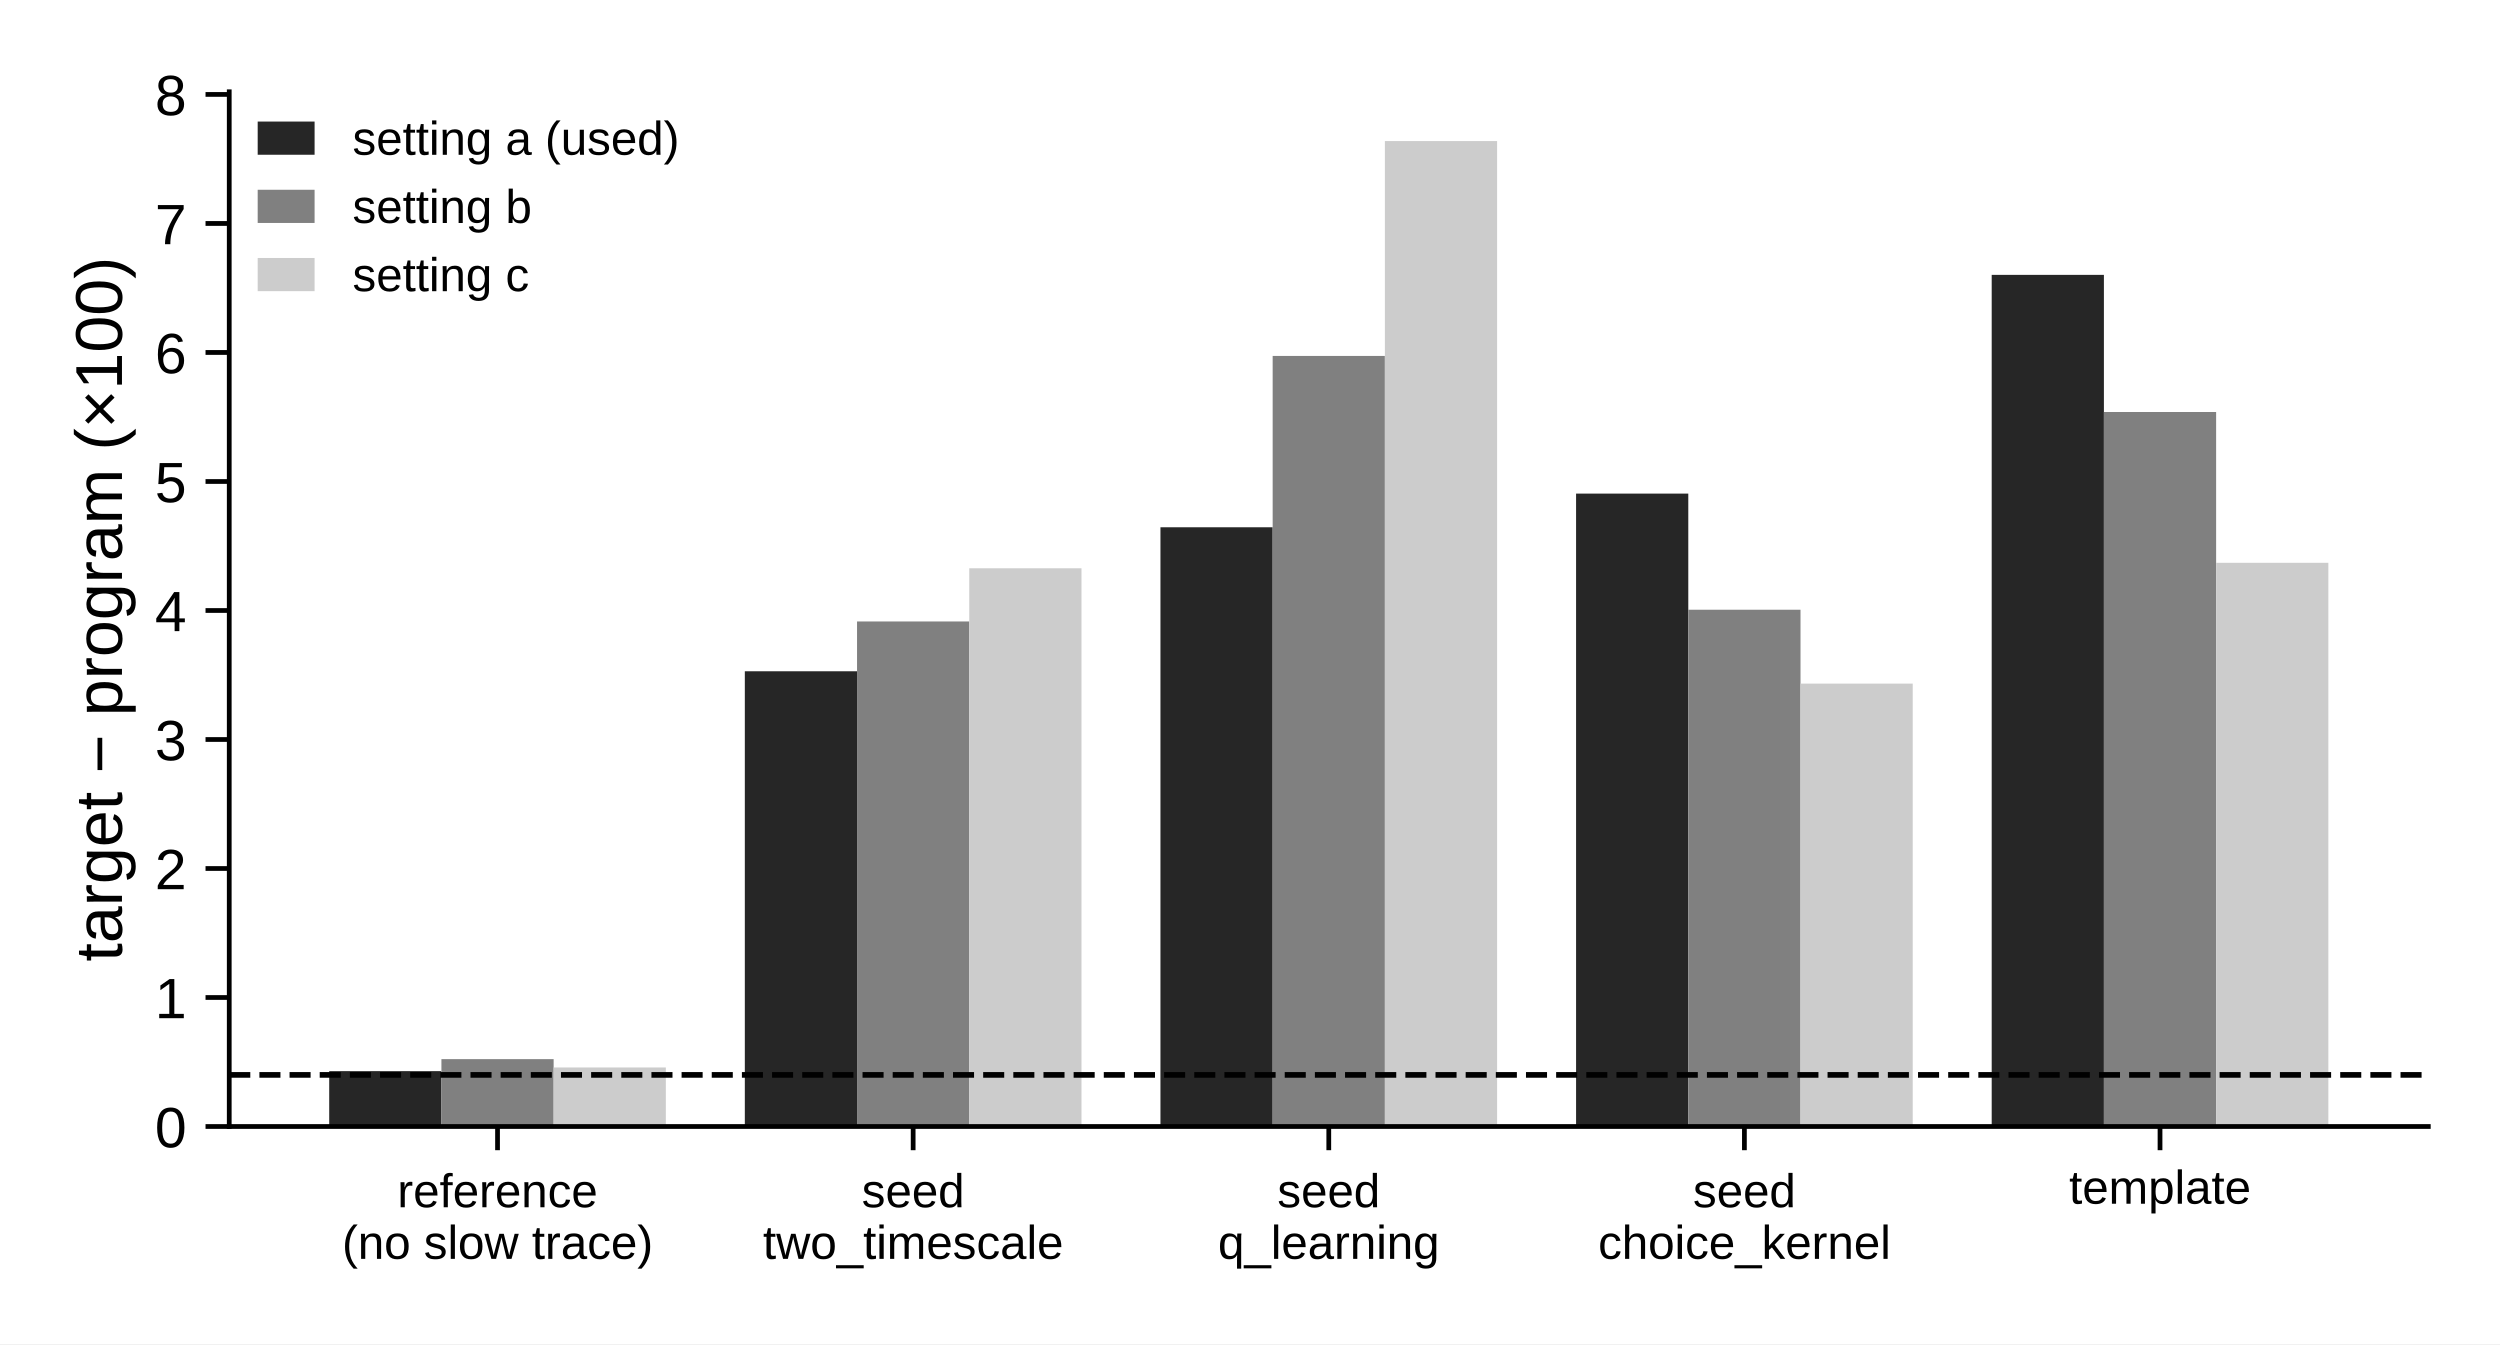
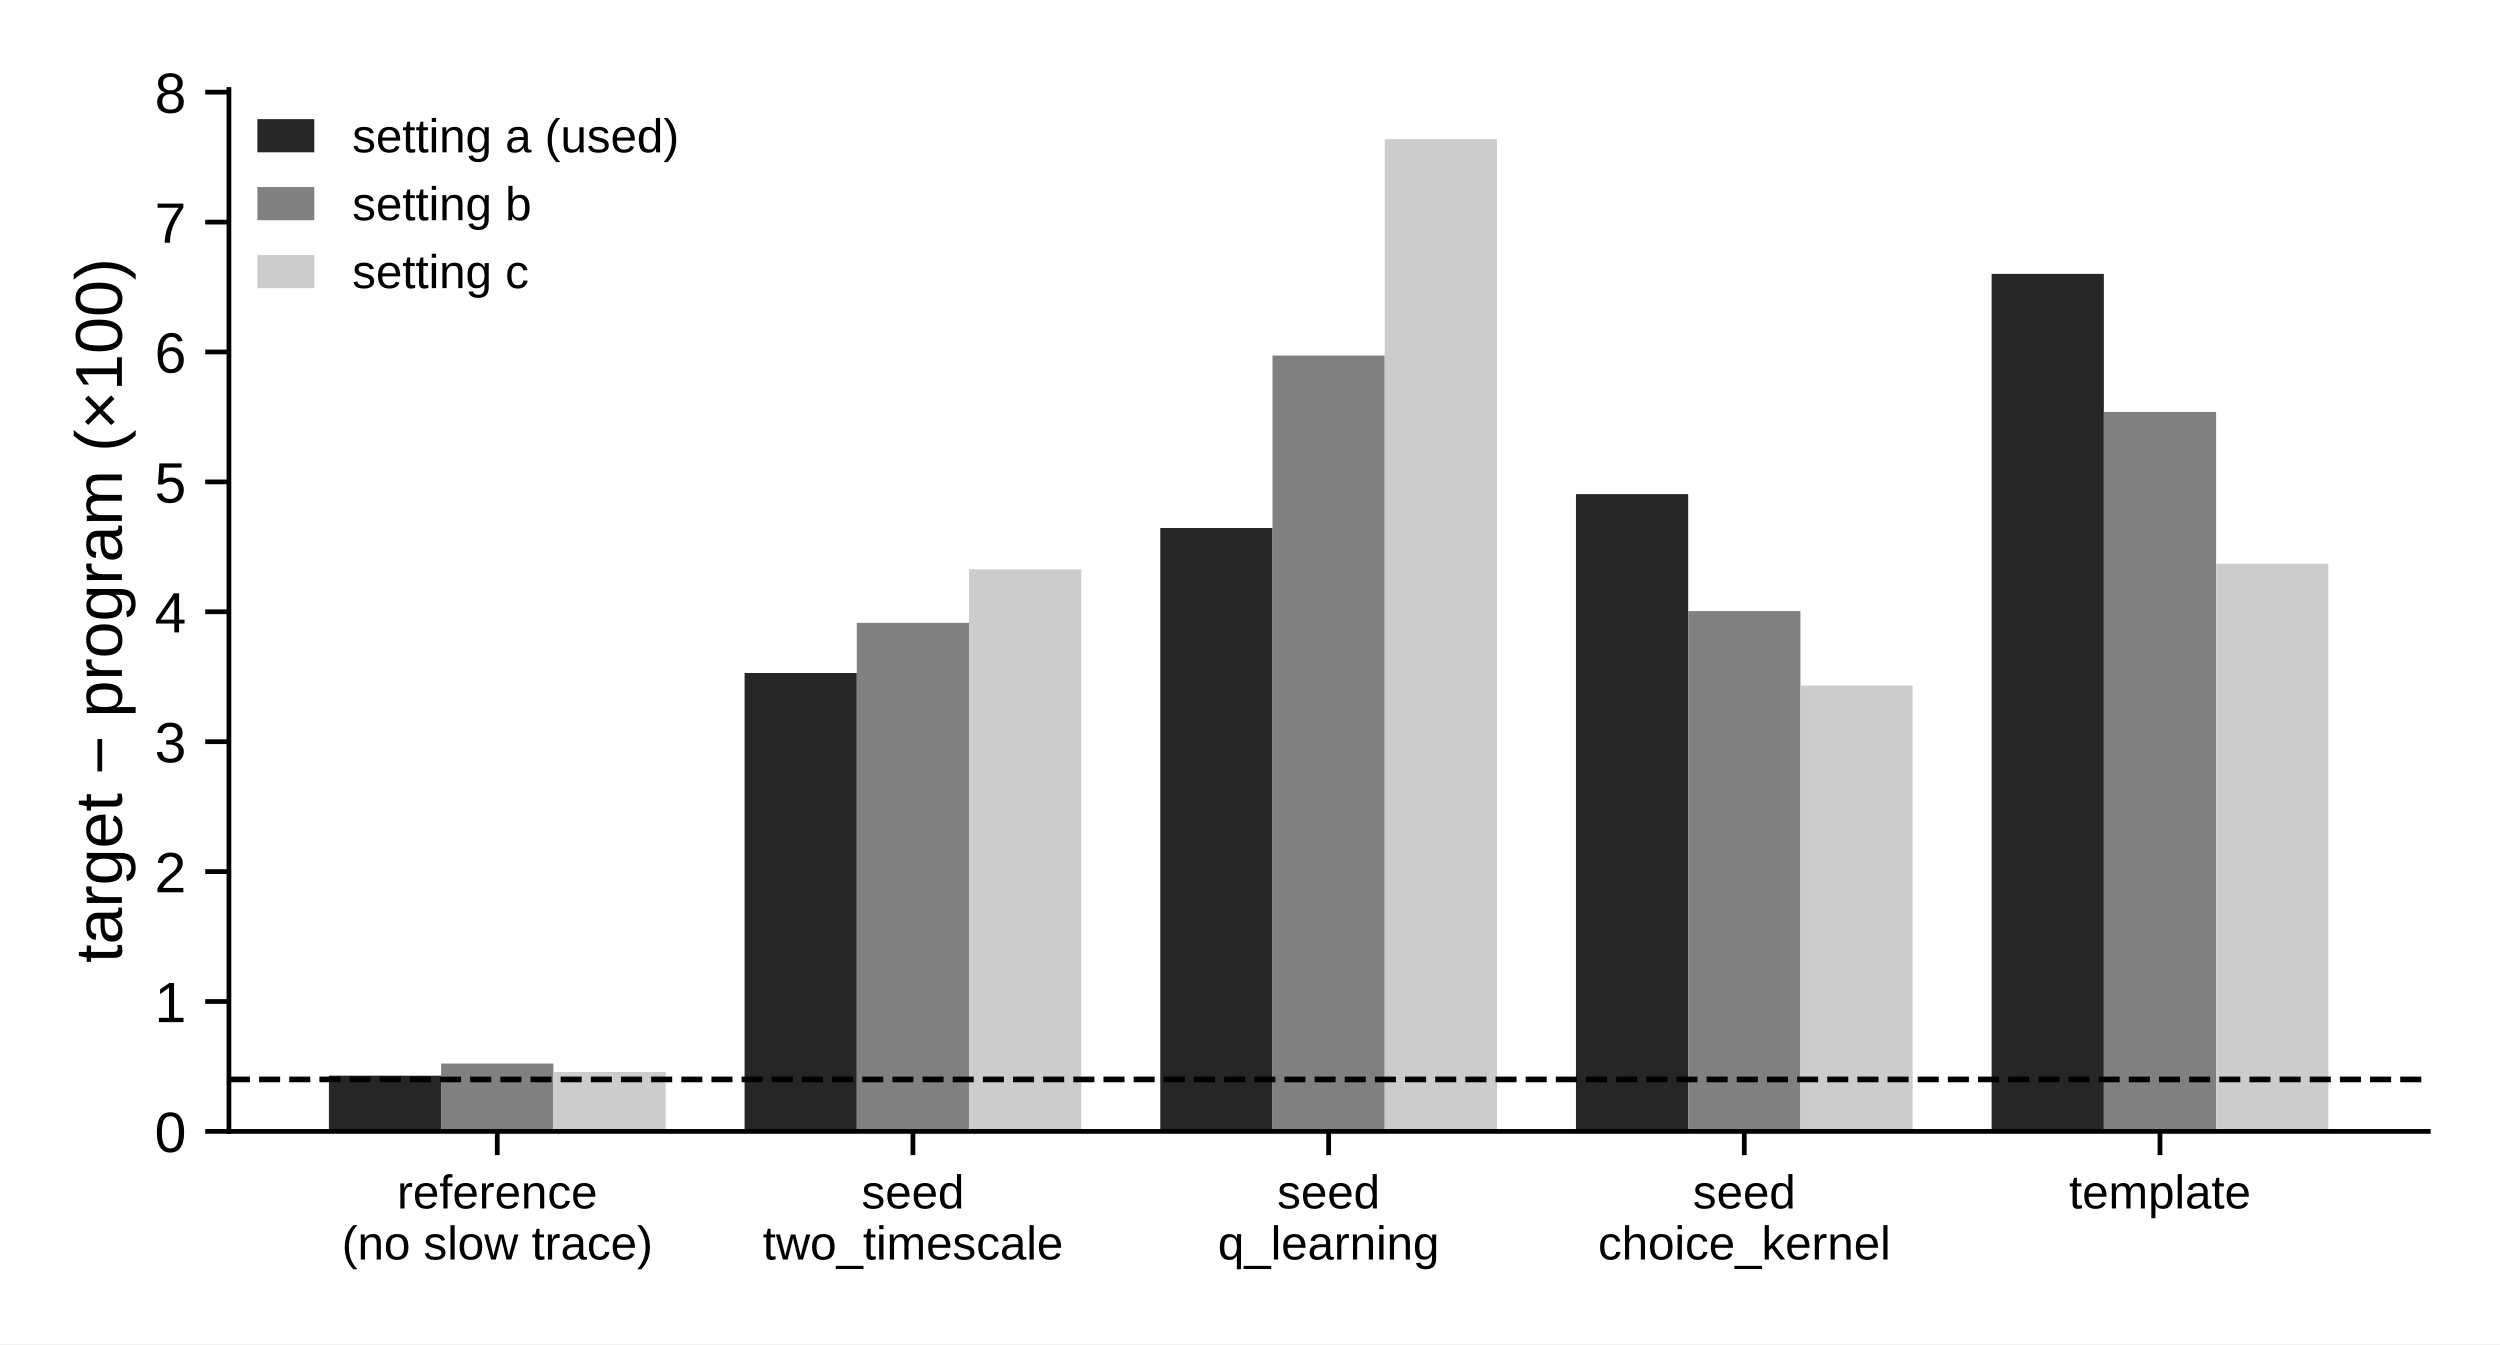
<svg xmlns="http://www.w3.org/2000/svg" xmlns:xlink="http://www.w3.org/1999/xlink" width="263.622pt" height="141.732pt" viewBox="0 0 263.622 141.732" version="1.1">
  <defs>
    <style type="text/css">*{stroke-linejoin: round; stroke-linecap: butt}</style>
  </defs>
  <g id="figure_1">
    <g id="patch_1">
      <path d="M 0 141.732  L 263.622 141.732  L 263.622 0  L 0 0  z " style="fill: #ffffff" />
    </g>
    <g id="axes_1">
      <g id="patch_2">
-         <path d="M 24.173 118.788  L 256.062 118.788  L 256.062 9.678  L 24.173 9.678  z " style="fill: #ffffff" />
+         <path d="M 24.14 119.304  L 256.062 119.304  L 256.062 9.438  L 24.14 9.438  z " style="fill: #ffffff" />
      </g>
      <g id="patch_3">
-         <path d="M 34.714 118.788  L 46.547 118.788  L 46.547 112.951  L 34.714 112.951  z " clip-path="url(#p9b026d9b46)" style="fill: #262626" />
+         <path d="M 34.682 119.304  L 46.517 119.304  L 46.517 113.427  L 34.682 113.427  z " clip-path="url(#p7b771b9504)" style="fill: #262626" />
      </g>
      <g id="patch_4">
-         <path d="M 78.541 118.788  L 90.374 118.788  L 90.374 70.784  L 78.541 70.784  z " clip-path="url(#p9b026d9b46)" style="fill: #262626" />
+         <path d="M 78.515 119.304  L 90.35 119.304  L 90.35 70.967  L 78.515 70.967  z " clip-path="url(#p7b771b9504)" style="fill: #262626" />
      </g>
      <g id="patch_5">
-         <path d="M 122.368 118.788  L 134.201 118.788  L 134.201 55.6  L 122.368 55.6  z " clip-path="url(#p9b026d9b46)" style="fill: #262626" />
+         <path d="M 122.349 119.304  L 134.184 119.304  L 134.184 55.678  L 122.349 55.678  z " clip-path="url(#p7b771b9504)" style="fill: #262626" />
      </g>
      <g id="patch_6">
-         <path d="M 166.195 118.788  L 178.028 118.788  L 178.028 52.051  L 166.195 52.051  z " clip-path="url(#p9b026d9b46)" style="fill: #262626" />
+         <path d="M 166.182 119.304  L 178.017 119.304  L 178.017 52.104  L 166.182 52.104  z " clip-path="url(#p7b771b9504)" style="fill: #262626" />
      </g>
      <g id="patch_7">
-         <path d="M 210.022 118.788  L 221.855 118.788  L 221.855 28.985  L 210.022 28.985  z " clip-path="url(#p9b026d9b46)" style="fill: #262626" />
+         <path d="M 210.015 119.304  L 221.85 119.304  L 221.85 28.878  L 210.015 28.878  z " clip-path="url(#p7b771b9504)" style="fill: #262626" />
      </g>
      <g id="patch_8">
-         <path d="M 46.547 118.788  L 58.38 118.788  L 58.38 111.685  L 46.547 111.685  z " clip-path="url(#p9b026d9b46)" style="fill: #808080" />
+         <path d="M 46.517 119.304  L 58.352 119.304  L 58.352 112.151  L 46.517 112.151  z " clip-path="url(#p7b771b9504)" style="fill: #808080" />
      </g>
      <g id="patch_9">
-         <path d="M 90.374 118.788  L 102.207 118.788  L 102.207 65.535  L 90.374 65.535  z " clip-path="url(#p9b026d9b46)" style="fill: #808080" />
+         <path d="M 90.35 119.304  L 102.185 119.304  L 102.185 65.682  L 90.35 65.682  z " clip-path="url(#p7b771b9504)" style="fill: #808080" />
      </g>
      <g id="patch_10">
-         <path d="M 134.201 118.788  L 146.034 118.788  L 146.034 37.534  L 134.201 37.534  z " clip-path="url(#p9b026d9b46)" style="fill: #808080" />
+         <path d="M 134.184 119.304  L 146.019 119.304  L 146.019 37.487  L 134.184 37.487  z " clip-path="url(#p7b771b9504)" style="fill: #808080" />
      </g>
      <g id="patch_11">
-         <path d="M 178.028 118.788  L 189.861 118.788  L 189.861 64.295  L 178.028 64.295  z " clip-path="url(#p9b026d9b46)" style="fill: #808080" />
+         <path d="M 178.017 119.304  L 189.852 119.304  L 189.852 64.434  L 178.017 64.434  z " clip-path="url(#p7b771b9504)" style="fill: #808080" />
      </g>
      <g id="patch_12">
-         <path d="M 221.855 118.788  L 233.688 118.788  L 233.688 43.446  L 221.855 43.446  z " clip-path="url(#p9b026d9b46)" style="fill: #808080" />
+         <path d="M 221.85 119.304  L 233.685 119.304  L 233.685 43.44  L 221.85 43.44  z " clip-path="url(#p7b771b9504)" style="fill: #808080" />
      </g>
      <g id="patch_13">
-         <path d="M 58.38 118.788  L 70.213 118.788  L 70.213 112.561  L 58.38 112.561  z " clip-path="url(#p9b026d9b46)" style="fill: #cccccc" />
+         <path d="M 58.352 119.304  L 70.187 119.304  L 70.187 113.033  L 58.352 113.033  z " clip-path="url(#p7b771b9504)" style="fill: #cccccc" />
      </g>
      <g id="patch_14">
-         <path d="M 102.207 118.788  L 114.041 118.788  L 114.041 59.926  L 102.207 59.926  z " clip-path="url(#p9b026d9b46)" style="fill: #cccccc" />
+         <path d="M 102.185 119.304  L 114.02 119.304  L 114.02 60.034  L 102.185 60.034  z " clip-path="url(#p7b771b9504)" style="fill: #cccccc" />
      </g>
      <g id="patch_15">
-         <path d="M 146.034 118.788  L 157.868 118.788  L 157.868 14.874  L 146.034 14.874  z " clip-path="url(#p9b026d9b46)" style="fill: #cccccc" />
+         <path d="M 146.019 119.304  L 157.854 119.304  L 157.854 14.67  L 146.019 14.67  z " clip-path="url(#p7b771b9504)" style="fill: #cccccc" />
      </g>
      <g id="patch_16">
-         <path d="M 189.861 118.788  L 201.695 118.788  L 201.695 72.086  L 189.861 72.086  z " clip-path="url(#p9b026d9b46)" style="fill: #cccccc" />
+         <path d="M 189.852 119.304  L 201.687 119.304  L 201.687 72.278  L 189.852 72.278  z " clip-path="url(#p7b771b9504)" style="fill: #cccccc" />
      </g>
      <g id="patch_17">
-         <path d="M 233.688 118.788  L 245.522 118.788  L 245.522 59.344  L 233.688 59.344  z " clip-path="url(#p9b026d9b46)" style="fill: #cccccc" />
+         <path d="M 233.685 119.304  L 245.52 119.304  L 245.52 59.448  L 233.685 59.448  z " clip-path="url(#p7b771b9504)" style="fill: #cccccc" />
      </g>
      <g id="matplotlib.axis_1">
        <g id="xtick_1">
          <g id="line2d_1">
            <defs>
              <path id="md31456fca1" d="M 0 0  L 0 2.5  " style="stroke: #000000; stroke-width: 0.5" />
            </defs>
            <g>
-               <use xlink:href="#md31456fca1" x="52.464" y="118.788" style="stroke: #000000; stroke-width: 0.5" />
+               <use xlink:href="#md31456fca1" x="52.434" y="119.304" style="stroke: #000000; stroke-width: 0.5" />
            </g>
          </g>
          <g id="text_1">
-             <text style="font-size: 5px; font-family: 'Arial', 'Liberation Sans', 'Helvetica', sans-serif" transform="translate(41.90296 127.3034)">reference</text>
-             <text style="font-size: 5px; font-family: 'Arial', 'Liberation Sans', 'Helvetica', sans-serif" transform="translate(36.07053 132.7453)">(no slow trace)</text>
+             <text style="font-size: 5px; font-family: 'Arial', 'Liberation Sans', 'Helvetica', sans-serif" transform="translate(41.87385 127.4277)">reference</text>
+             <text style="font-size: 5px; font-family: 'Arial', 'Liberation Sans', 'Helvetica', sans-serif" transform="translate(36.04143 132.8133)">(no slow trace)</text>
          </g>
        </g>
        <g id="xtick_2">
          <g id="line2d_2">
            <g>
-               <use xlink:href="#md31456fca1" x="96.291" y="118.788" style="stroke: #000000; stroke-width: 0.5" />
+               <use xlink:href="#md31456fca1" x="96.268" y="119.304" style="stroke: #000000; stroke-width: 0.5" />
            </g>
          </g>
          <g id="text_2">
-             <text style="font-size: 5px; font-family: 'Arial', 'Liberation Sans', 'Helvetica', sans-serif" transform="translate(90.86985 127.3034)">seed</text>
-             <text style="font-size: 5px; font-family: 'Arial', 'Liberation Sans', 'Helvetica', sans-serif" transform="translate(80.45149 132.7453)">two_timescale</text>
+             <text style="font-size: 5px; font-family: 'Arial', 'Liberation Sans', 'Helvetica', sans-serif" transform="translate(90.84701 127.4277)">seed</text>
+             <text style="font-size: 5px; font-family: 'Arial', 'Liberation Sans', 'Helvetica', sans-serif" transform="translate(80.42865 132.8133)">two_timescale</text>
          </g>
        </g>
        <g id="xtick_3">
          <g id="line2d_3">
            <g>
-               <use xlink:href="#md31456fca1" x="140.118" y="118.788" style="stroke: #000000; stroke-width: 0.5" />
+               <use xlink:href="#md31456fca1" x="140.101" y="119.304" style="stroke: #000000; stroke-width: 0.5" />
            </g>
          </g>
          <g id="text_3">
-             <text style="font-size: 5px; font-family: 'Arial', 'Liberation Sans', 'Helvetica', sans-serif" transform="translate(134.6969 127.3034)">seed</text>
-             <text style="font-size: 5px; font-family: 'Arial', 'Liberation Sans', 'Helvetica', sans-serif" transform="translate(128.4426 132.7453)">q_learning</text>
+             <text style="font-size: 5px; font-family: 'Arial', 'Liberation Sans', 'Helvetica', sans-serif" transform="translate(134.6803 127.4277)">seed</text>
+             <text style="font-size: 5px; font-family: 'Arial', 'Liberation Sans', 'Helvetica', sans-serif" transform="translate(128.426 132.8133)">q_learning</text>
          </g>
        </g>
        <g id="xtick_4">
          <g id="line2d_4">
            <g>
-               <use xlink:href="#md31456fca1" x="183.945" y="118.788" style="stroke: #000000; stroke-width: 0.5" />
+               <use xlink:href="#md31456fca1" x="183.934" y="119.304" style="stroke: #000000; stroke-width: 0.5" />
            </g>
          </g>
          <g id="text_4">
-             <text style="font-size: 5px; font-family: 'Arial', 'Liberation Sans', 'Helvetica', sans-serif" transform="translate(178.5239 127.3034)">seed</text>
-             <text style="font-size: 5px; font-family: 'Arial', 'Liberation Sans', 'Helvetica', sans-serif" transform="translate(168.5196 132.7453)">choice_kernel</text>
+             <text style="font-size: 5px; font-family: 'Arial', 'Liberation Sans', 'Helvetica', sans-serif" transform="translate(178.5136 127.4277)">seed</text>
+             <text style="font-size: 5px; font-family: 'Arial', 'Liberation Sans', 'Helvetica', sans-serif" transform="translate(168.5093 132.8133)">choice_kernel</text>
          </g>
        </g>
        <g id="xtick_5">
          <g id="line2d_5">
            <g>
-               <use xlink:href="#md31456fca1" x="227.772" y="118.788" style="stroke: #000000; stroke-width: 0.5" />
+               <use xlink:href="#md31456fca1" x="227.768" y="119.304" style="stroke: #000000; stroke-width: 0.5" />
            </g>
          </g>
          <g id="text_5">
-             <text style="font-size: 5px; font-family: 'Arial', 'Liberation Sans', 'Helvetica', sans-serif; text-anchor: middle" x="227.772" y="126.929" transform="rotate(-0 227.7717 126.9286)">template</text>
+             <text style="font-size: 5px; font-family: 'Arial', 'Liberation Sans', 'Helvetica', sans-serif; text-anchor: middle" x="227.768" y="127.428" transform="rotate(-0 227.7676 127.4277)">template</text>
          </g>
        </g>
      </g>
      <g id="matplotlib.axis_2">
        <g id="ytick_1">
          <g id="line2d_6">
            <defs>
              <path id="md49a575f19" d="M 0 0  L -2.5 0  " style="stroke: #000000; stroke-width: 0.5" />
            </defs>
            <g>
-               <use xlink:href="#md49a575f19" x="24.173" y="118.788" style="stroke: #000000; stroke-width: 0.5" />
+               <use xlink:href="#md49a575f19" x="24.14" y="119.304" style="stroke: #000000; stroke-width: 0.5" />
            </g>
          </g>
          <g id="text_6">
-             <text style="font-size: 6px; font-family: 'Arial', 'Liberation Sans', 'Helvetica', sans-serif; text-anchor: end" x="19.673" y="120.973" transform="rotate(-0 19.67315 120.9726)">0</text>
+             <text style="font-size: 6px; font-family: 'Arial', 'Liberation Sans', 'Helvetica', sans-serif; text-anchor: end" x="19.64" y="121.478" transform="rotate(-0 19.64 121.4783)">0</text>
          </g>
        </g>
        <g id="ytick_2">
          <g id="line2d_7">
            <g>
-               <use xlink:href="#md49a575f19" x="24.173" y="105.185" style="stroke: #000000; stroke-width: 0.5" />
+               <use xlink:href="#md49a575f19" x="24.14" y="105.606" style="stroke: #000000; stroke-width: 0.5" />
            </g>
          </g>
          <g id="text_7">
-             <text style="font-size: 6px; font-family: 'Arial', 'Liberation Sans', 'Helvetica', sans-serif; text-anchor: end" x="19.673" y="107.369" transform="rotate(-0 19.67315 107.369)">1</text>
+             <text style="font-size: 6px; font-family: 'Arial', 'Liberation Sans', 'Helvetica', sans-serif; text-anchor: end" x="19.64" y="107.781" transform="rotate(-0 19.64 107.7805)">1</text>
          </g>
        </g>
        <g id="ytick_3">
          <g id="line2d_8">
            <g>
-               <use xlink:href="#md49a575f19" x="24.173" y="91.581" style="stroke: #000000; stroke-width: 0.5" />
+               <use xlink:href="#md49a575f19" x="24.14" y="91.909" style="stroke: #000000; stroke-width: 0.5" />
            </g>
          </g>
          <g id="text_8">
-             <text style="font-size: 6px; font-family: 'Arial', 'Liberation Sans', 'Helvetica', sans-serif; text-anchor: end" x="19.673" y="93.765" transform="rotate(-0 19.67315 93.76544)">2</text>
+             <text style="font-size: 6px; font-family: 'Arial', 'Liberation Sans', 'Helvetica', sans-serif; text-anchor: end" x="19.64" y="94.083" transform="rotate(-0 19.64 94.08275)">2</text>
          </g>
        </g>
        <g id="ytick_4">
          <g id="line2d_9">
            <g>
-               <use xlink:href="#md49a575f19" x="24.173" y="77.978" style="stroke: #000000; stroke-width: 0.5" />
+               <use xlink:href="#md49a575f19" x="24.14" y="78.211" style="stroke: #000000; stroke-width: 0.5" />
            </g>
          </g>
          <g id="text_9">
-             <text style="font-size: 6px; font-family: 'Arial', 'Liberation Sans', 'Helvetica', sans-serif; text-anchor: end" x="19.673" y="80.162" transform="rotate(-0 19.67315 80.16187)">3</text>
+             <text style="font-size: 6px; font-family: 'Arial', 'Liberation Sans', 'Helvetica', sans-serif; text-anchor: end" x="19.64" y="80.385" transform="rotate(-0 19.64 80.38495)">3</text>
          </g>
        </g>
        <g id="ytick_5">
          <g id="line2d_10">
            <g>
-               <use xlink:href="#md49a575f19" x="24.173" y="64.374" style="stroke: #000000; stroke-width: 0.5" />
+               <use xlink:href="#md49a575f19" x="24.14" y="64.513" style="stroke: #000000; stroke-width: 0.5" />
            </g>
          </g>
          <g id="text_10">
-             <text style="font-size: 6px; font-family: 'Arial', 'Liberation Sans', 'Helvetica', sans-serif; text-anchor: end" x="19.673" y="66.558" transform="rotate(-0 19.67315 66.5583)">4</text>
+             <text style="font-size: 6px; font-family: 'Arial', 'Liberation Sans', 'Helvetica', sans-serif; text-anchor: end" x="19.64" y="66.687" transform="rotate(-0 19.64 66.68715)">4</text>
          </g>
        </g>
        <g id="ytick_6">
          <g id="line2d_11">
            <g>
-               <use xlink:href="#md49a575f19" x="24.173" y="50.771" style="stroke: #000000; stroke-width: 0.5" />
+               <use xlink:href="#md49a575f19" x="24.14" y="50.815" style="stroke: #000000; stroke-width: 0.5" />
            </g>
          </g>
          <g id="text_11">
-             <text style="font-size: 6px; font-family: 'Arial', 'Liberation Sans', 'Helvetica', sans-serif; text-anchor: end" x="19.673" y="52.955" transform="rotate(-0 19.67315 52.95473)">5</text>
+             <text style="font-size: 6px; font-family: 'Arial', 'Liberation Sans', 'Helvetica', sans-serif; text-anchor: end" x="19.64" y="52.989" transform="rotate(-0 19.64 52.98935)">5</text>
          </g>
        </g>
        <g id="ytick_7">
          <g id="line2d_12">
            <g>
-               <use xlink:href="#md49a575f19" x="24.173" y="37.167" style="stroke: #000000; stroke-width: 0.5" />
+               <use xlink:href="#md49a575f19" x="24.14" y="37.117" style="stroke: #000000; stroke-width: 0.5" />
            </g>
          </g>
          <g id="text_12">
-             <text style="font-size: 6px; font-family: 'Arial', 'Liberation Sans', 'Helvetica', sans-serif; text-anchor: end" x="19.673" y="39.351" transform="rotate(-0 19.67315 39.35116)">6</text>
+             <text style="font-size: 6px; font-family: 'Arial', 'Liberation Sans', 'Helvetica', sans-serif; text-anchor: end" x="19.64" y="39.292" transform="rotate(-0 19.64 39.29155)">6</text>
          </g>
        </g>
        <g id="ytick_8">
          <g id="line2d_13">
            <g>
-               <use xlink:href="#md49a575f19" x="24.173" y="23.564" style="stroke: #000000; stroke-width: 0.5" />
+               <use xlink:href="#md49a575f19" x="24.14" y="23.42" style="stroke: #000000; stroke-width: 0.5" />
            </g>
          </g>
          <g id="text_13">
-             <text style="font-size: 6px; font-family: 'Arial', 'Liberation Sans', 'Helvetica', sans-serif; text-anchor: end" x="19.673" y="25.748" transform="rotate(-0 19.67315 25.74759)">7</text>
+             <text style="font-size: 6px; font-family: 'Arial', 'Liberation Sans', 'Helvetica', sans-serif; text-anchor: end" x="19.64" y="25.594" transform="rotate(-0 19.64 25.59376)">7</text>
          </g>
        </g>
        <g id="ytick_9">
          <g id="line2d_14">
            <g>
-               <use xlink:href="#md49a575f19" x="24.173" y="9.96" style="stroke: #000000; stroke-width: 0.5" />
+               <use xlink:href="#md49a575f19" x="24.14" y="9.722" style="stroke: #000000; stroke-width: 0.5" />
            </g>
          </g>
          <g id="text_14">
-             <text style="font-size: 6px; font-family: 'Arial', 'Liberation Sans', 'Helvetica', sans-serif; text-anchor: end" x="19.673" y="12.144" transform="rotate(-0 19.67315 12.14402)">8</text>
+             <text style="font-size: 6px; font-family: 'Arial', 'Liberation Sans', 'Helvetica', sans-serif; text-anchor: end" x="19.64" y="11.896" transform="rotate(-0 19.64 11.89596)">8</text>
          </g>
        </g>
        <g id="text_15">
-           <text style="font-size: 7px; font-family: 'Arial', 'Liberation Sans', 'Helvetica', sans-serif; text-anchor: middle" x="12.863" y="64.233" transform="rotate(-90 12.86344 64.23315)">target − program (×100)</text>
+           <text style="font-size: 7px; font-family: 'Arial', 'Liberation Sans', 'Helvetica', sans-serif; text-anchor: middle" x="12.851" y="64.371" transform="rotate(-90 12.85094 64.37104)">target − program (×100)</text>
        </g>
      </g>
      <g id="line2d_15">
-         <path d="M 24.173 113.347  L 256.062 113.347  " clip-path="url(#p9b026d9b46)" style="fill: none; stroke-dasharray: 2.22,0.96; stroke-dashoffset: 0; stroke: #000000; stroke-width: 0.6" />
+         <path d="M 24.14 113.825  L 256.062 113.825  " clip-path="url(#p7b771b9504)" style="fill: none; stroke-dasharray: 2.22,0.96; stroke-dashoffset: 0; stroke: #000000; stroke-width: 0.6" />
      </g>
      <g id="patch_18">
-         <path d="M 24.173 118.788  L 24.173 9.678  " style="fill: none; stroke: #000000; stroke-width: 0.5; stroke-linejoin: miter; stroke-linecap: square" />
+         <path d="M 24.14 119.304  L 24.14 9.438  " style="fill: none; stroke: #000000; stroke-width: 0.5; stroke-linejoin: miter; stroke-linecap: square" />
      </g>
      <g id="patch_19">
-         <path d="M 24.173 118.788  L 256.062 118.788  " style="fill: none; stroke: #000000; stroke-width: 0.5; stroke-linejoin: miter; stroke-linecap: square" />
+         <path d="M 24.14 119.304  L 256.062 119.304  " style="fill: none; stroke: #000000; stroke-width: 0.5; stroke-linejoin: miter; stroke-linecap: square" />
      </g>
      <g id="legend_1">
        <g id="patch_20">
-           <path d="M 27.173 16.318  L 33.173 16.318  L 33.173 12.818  L 27.173 12.818  z " style="fill: #262626" />
+           <path d="M 27.14 16.061  L 33.14 16.061  L 33.14 12.561  L 27.14 12.561  z " style="fill: #262626" />
        </g>
        <g id="text_16">
-           <text style="font-size: 5px; font-family: 'Arial', 'Liberation Sans', 'Helvetica', sans-serif; text-anchor: start" x="37.173" y="16.318" transform="rotate(-0 37.17314 16.31794)">setting a (used)</text>
+           <text style="font-size: 5px; font-family: 'Arial', 'Liberation Sans', 'Helvetica', sans-serif; text-anchor: start" x="37.14" y="16.061" transform="rotate(-0 37.14 16.06124)">setting a (used)</text>
        </g>
        <g id="patch_21">
-           <path d="M 27.173 23.51  L 33.173 23.51  L 33.173 20.01  L 27.173 20.01  z " style="fill: #808080" />
+           <path d="M 27.14 23.222  L 33.14 23.222  L 33.14 19.722  L 27.14 19.722  z " style="fill: #808080" />
        </g>
        <g id="text_17">
-           <text style="font-size: 5px; font-family: 'Arial', 'Liberation Sans', 'Helvetica', sans-serif; text-anchor: start" x="37.173" y="23.51" transform="rotate(-0 37.17314 23.51032)">setting b</text>
+           <text style="font-size: 5px; font-family: 'Arial', 'Liberation Sans', 'Helvetica', sans-serif; text-anchor: start" x="37.14" y="23.222" transform="rotate(-0 37.14 23.22218)">setting b</text>
        </g>
        <g id="patch_22">
-           <path d="M 27.173 30.703  L 33.173 30.703  L 33.173 27.203  L 27.173 27.203  z " style="fill: #cccccc" />
+           <path d="M 27.14 30.383  L 33.14 30.383  L 33.14 26.883  L 27.14 26.883  z " style="fill: #cccccc" />
        </g>
        <g id="text_18">
-           <text style="font-size: 5px; font-family: 'Arial', 'Liberation Sans', 'Helvetica', sans-serif; text-anchor: start" x="37.173" y="30.703" transform="rotate(-0 37.17314 30.7027)">setting c</text>
+           <text style="font-size: 5px; font-family: 'Arial', 'Liberation Sans', 'Helvetica', sans-serif; text-anchor: start" x="37.14" y="30.383" transform="rotate(-0 37.14 30.38312)">setting c</text>
        </g>
      </g>
    </g>
  </g>
  <defs>
-     <clipPath id="p9b026d9b46">
-       <rect x="24.173" y="9.678" width="231.889" height="109.111" />
+     <clipPath id="p7b771b9504">
+       <rect x="24.14" y="9.438" width="231.922" height="109.866" />
    </clipPath>
  </defs>
</svg>
